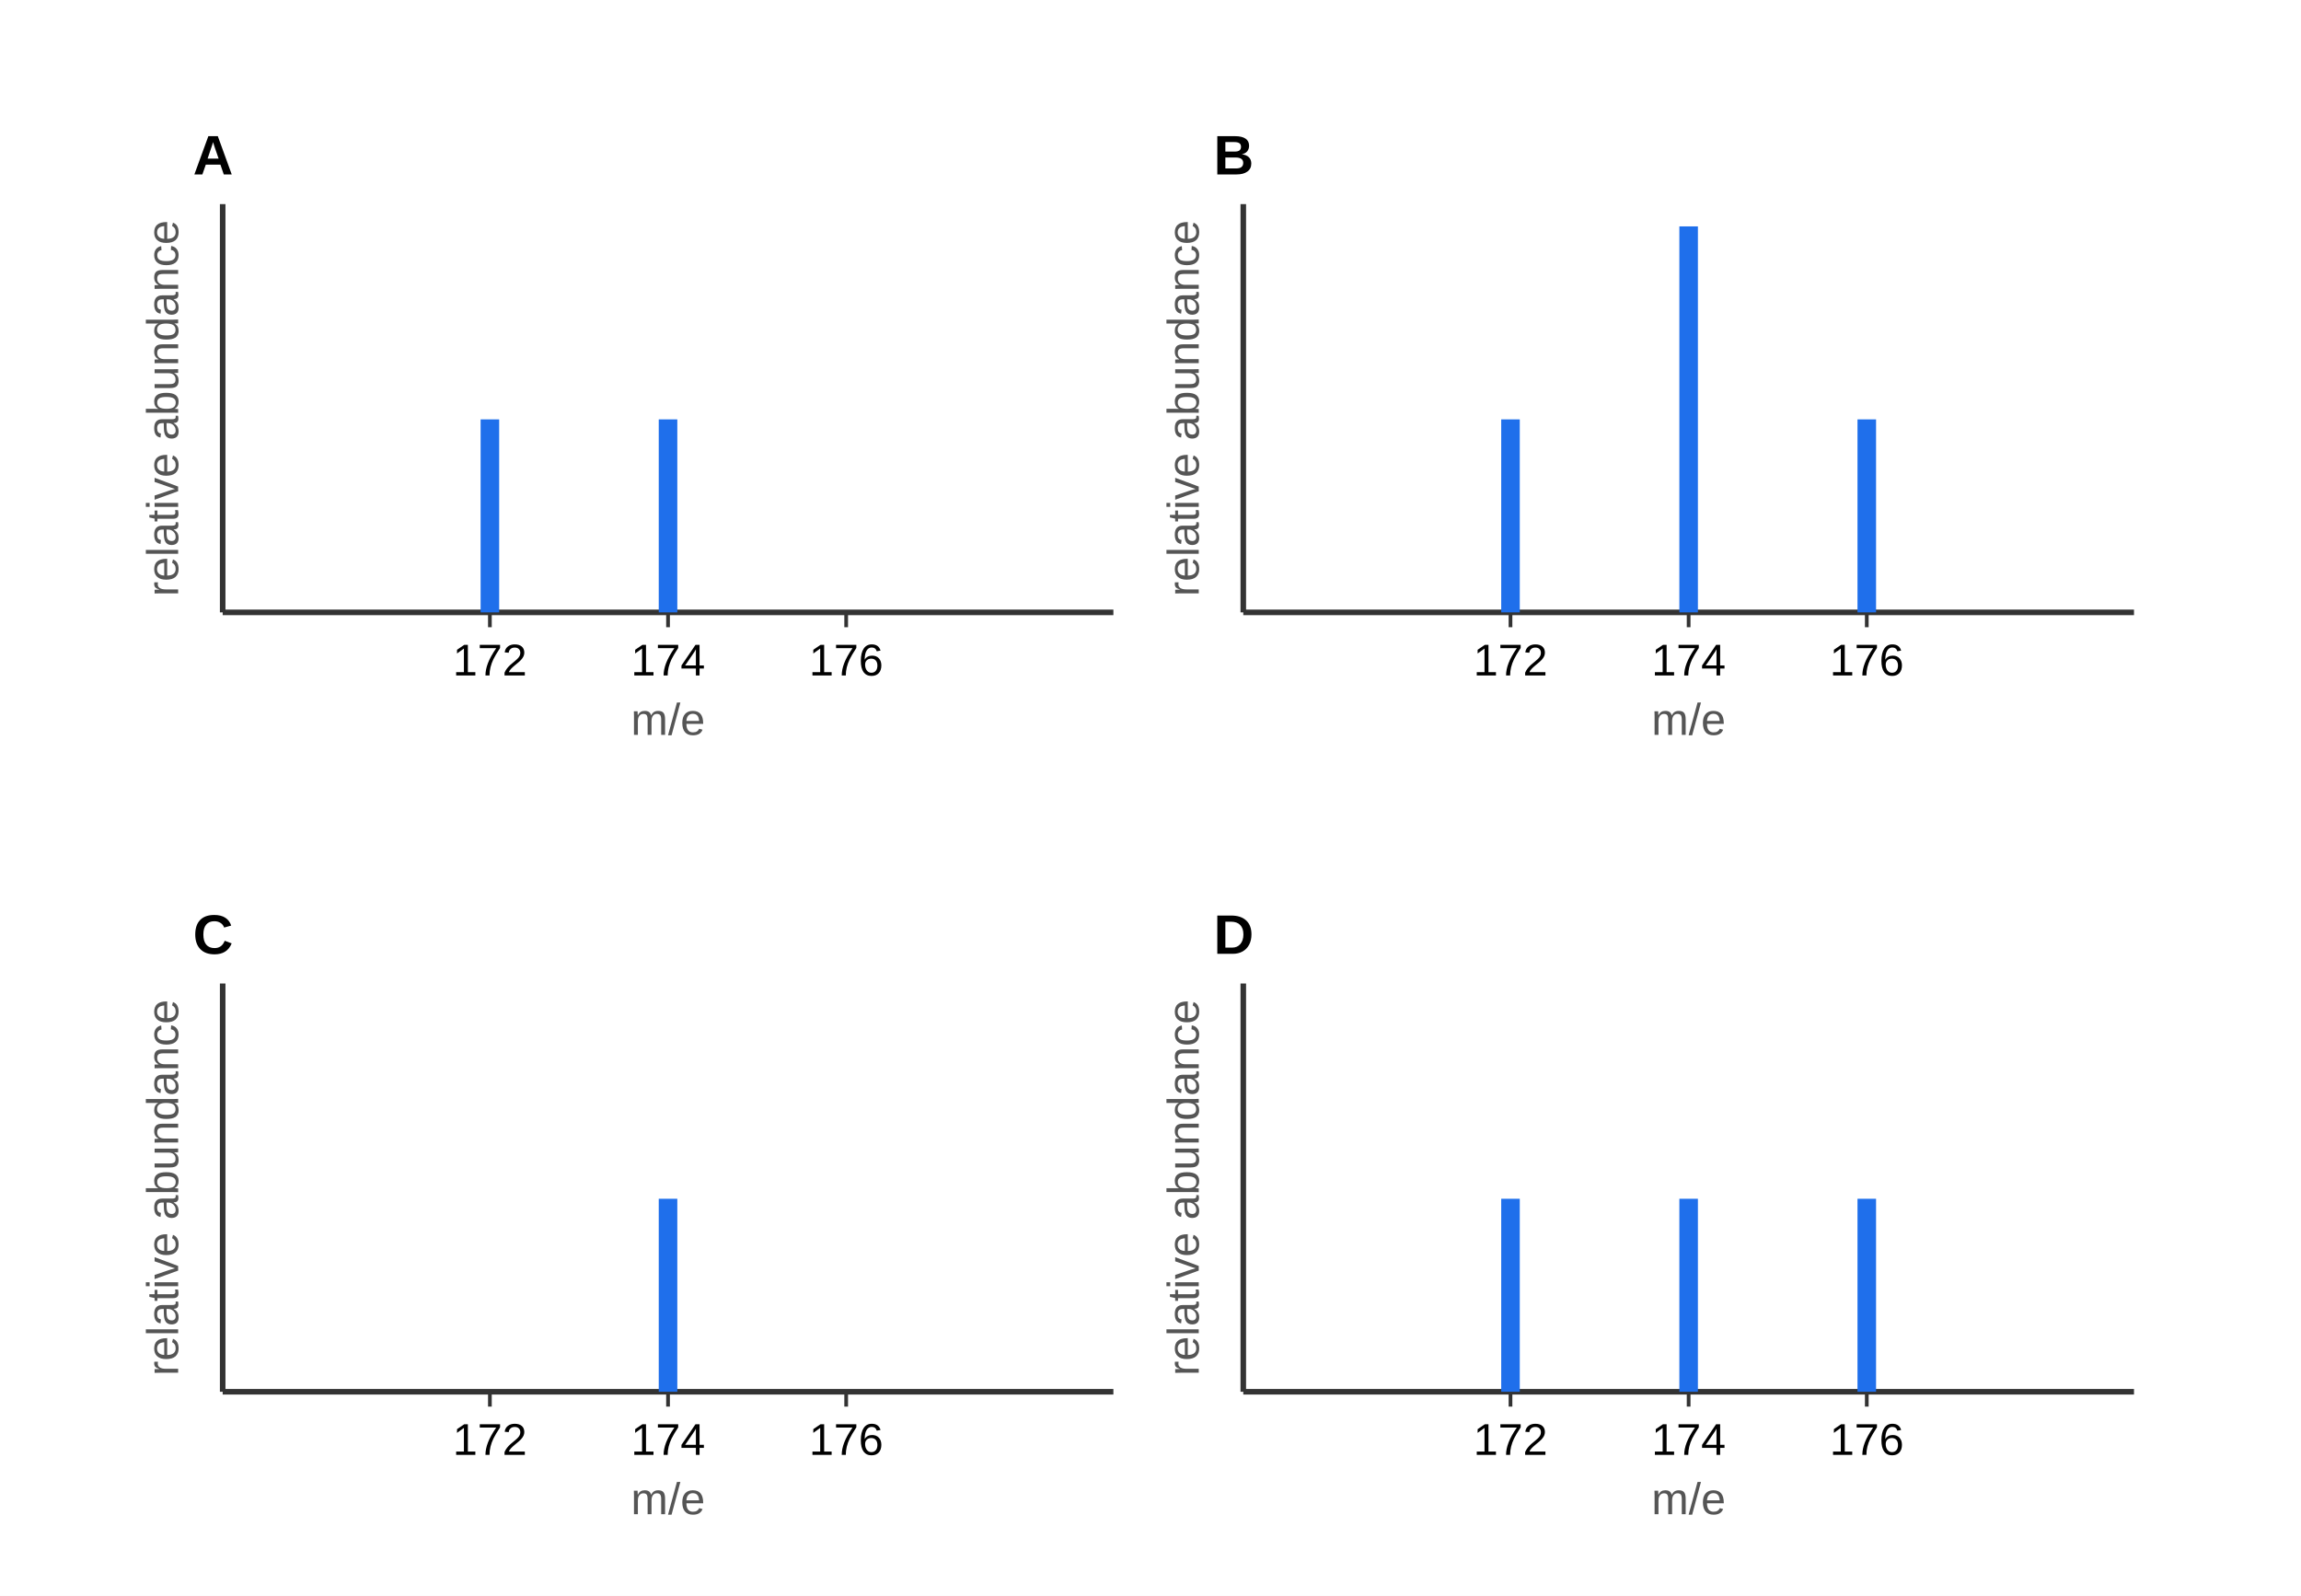
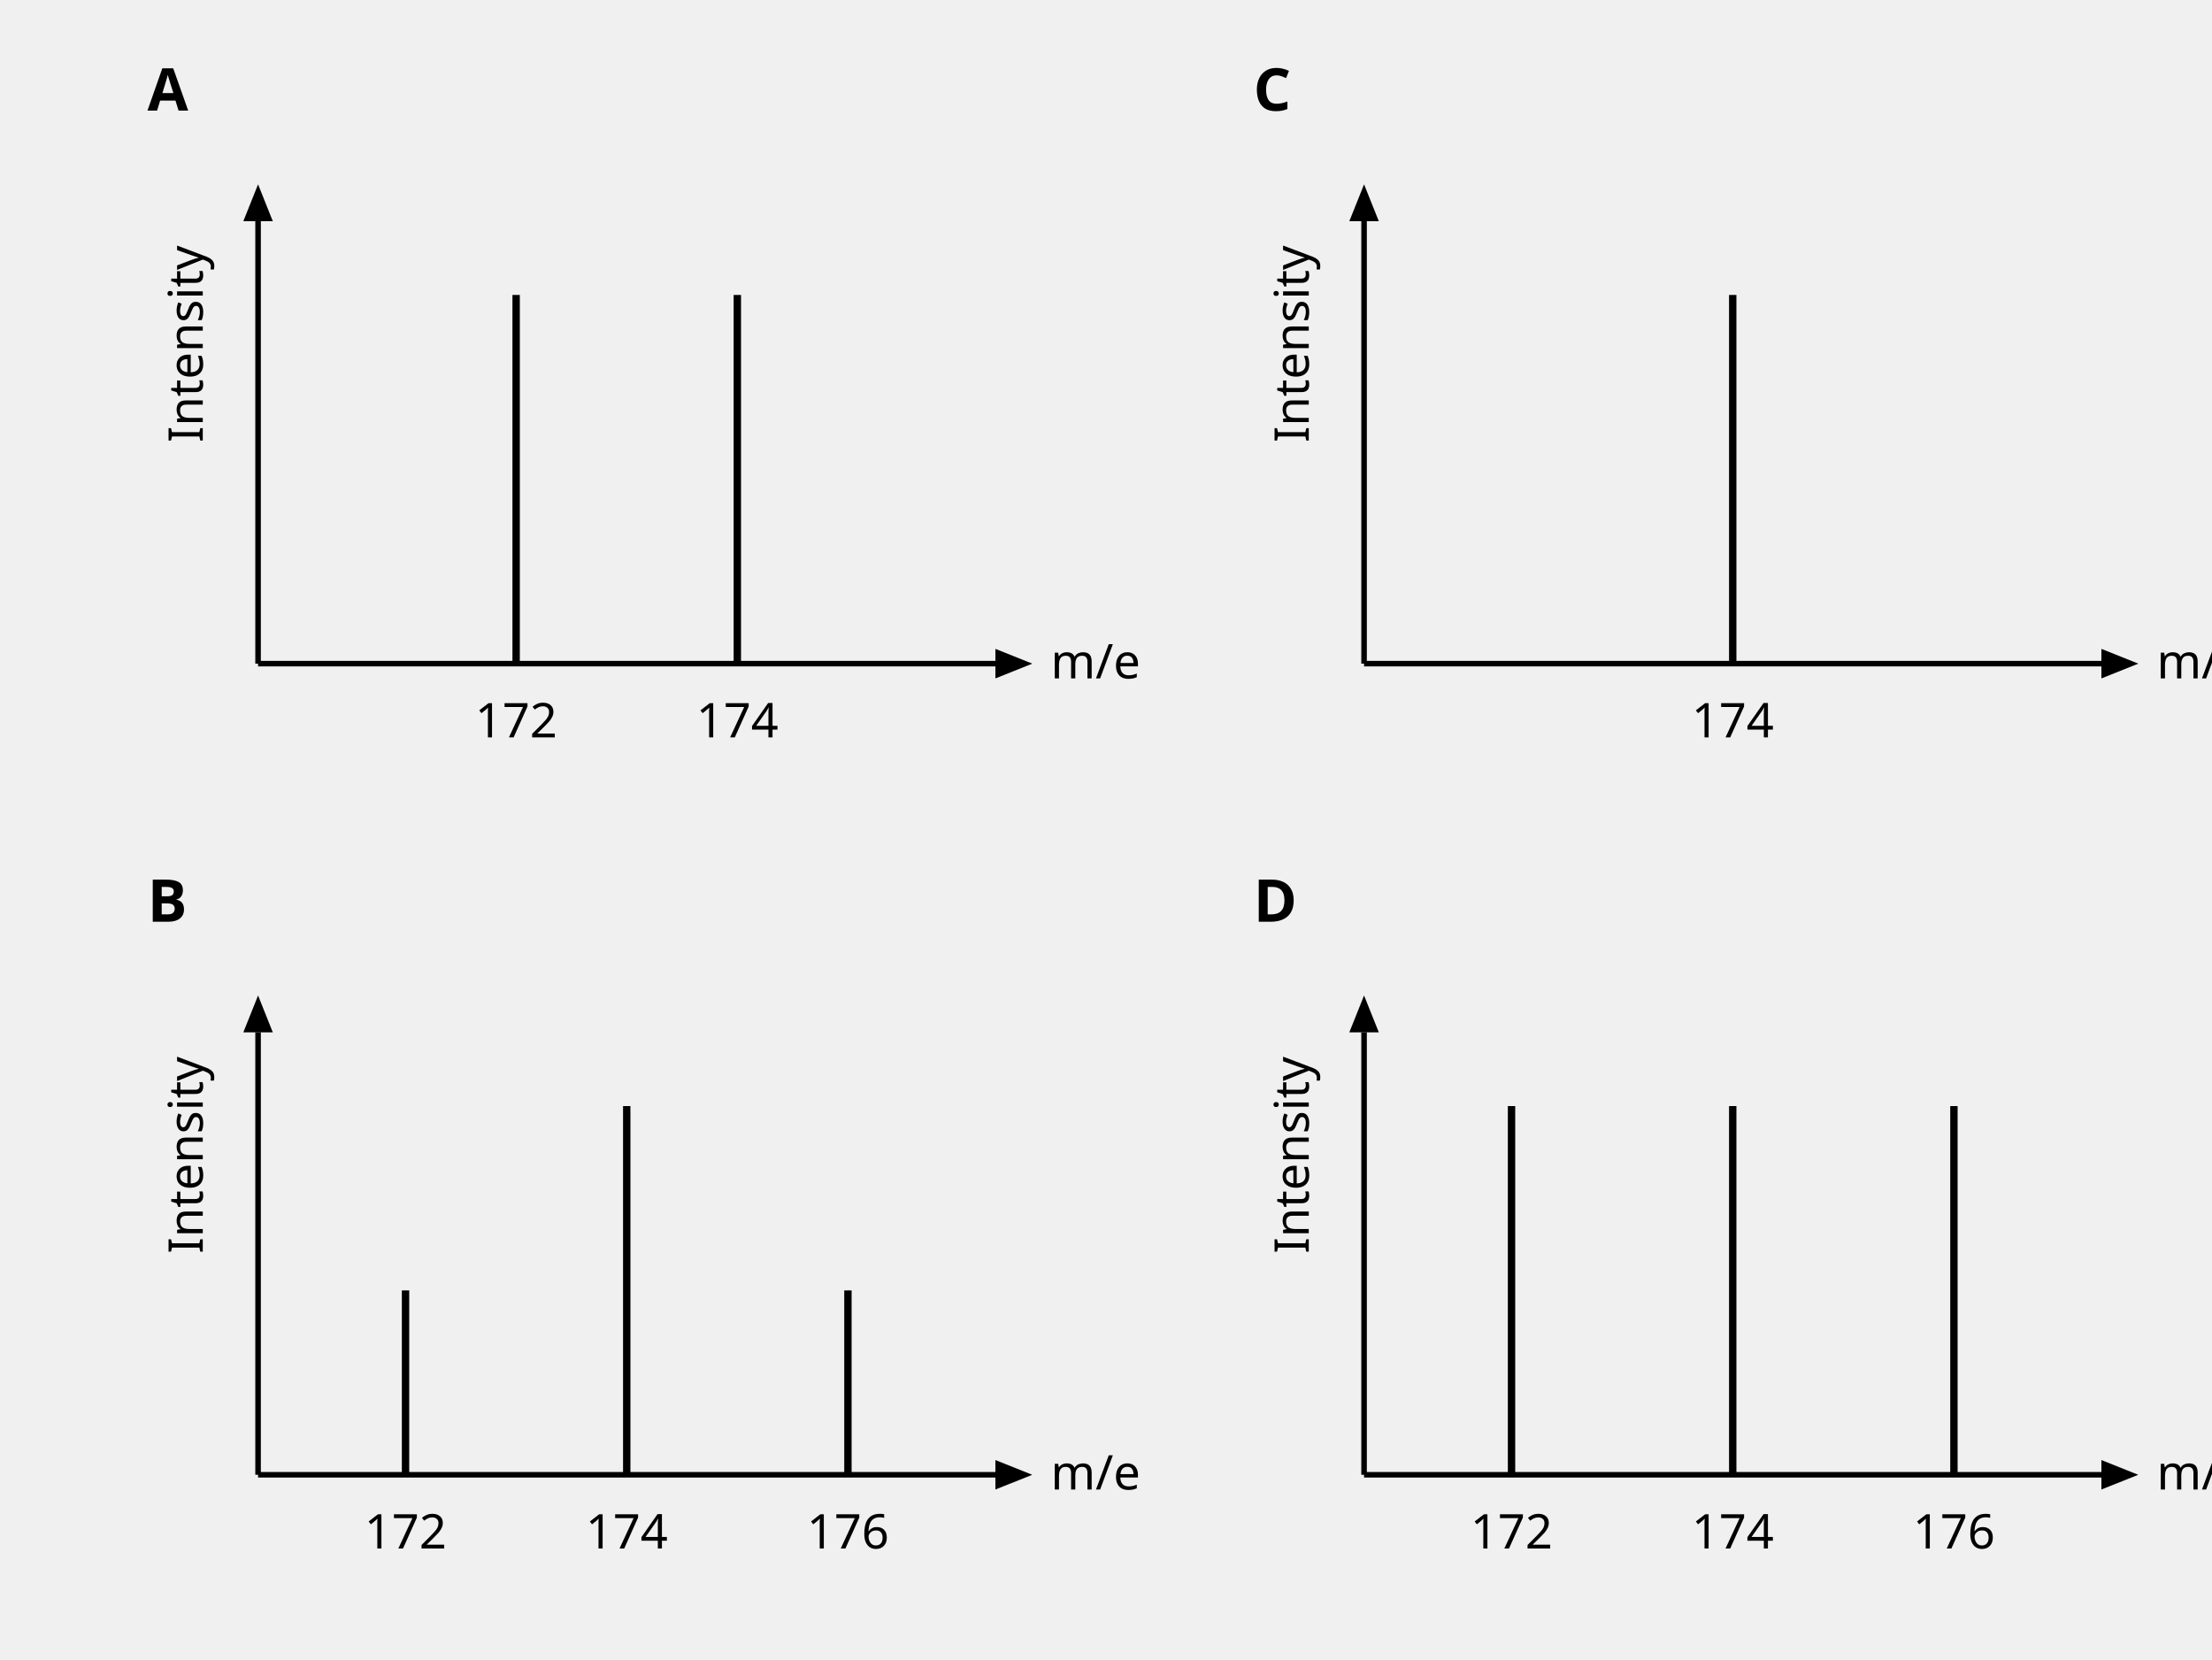
- <svg xmlns="http://www.w3.org/2000/svg" viewBox="0 0 620 430" width="620" height="430" font-family="Arial, sans-serif" role="img">
-   <rect width="620" height="430" fill="#fff" />
-   <text x="52" y="47" font-weight="700" font-size="15">A</text>
-   <line x1="60" y1="165" x2="300" y2="165" stroke="#333" stroke-width="1.5" />
-   <line x1="60" y1="165" x2="60" y2="55" stroke="#333" stroke-width="1.5" />
-   <line x1="132.0" y1="165" x2="132.0" y2="169" stroke="#333" />
-   <text x="132.0" y="182" text-anchor="middle" font-size="12">172</text>
-   <line x1="180.0" y1="165" x2="180.0" y2="169" stroke="#333" />
-   <text x="180.0" y="182" text-anchor="middle" font-size="12">174</text>
-   <line x1="228.0" y1="165" x2="228.0" y2="169" stroke="#333" />
-   <text x="228.0" y="182" text-anchor="middle" font-size="12">176</text>
-   <line x1="132.0" y1="165" x2="132.0" y2="113.0" stroke="#1f6feb" stroke-width="5" />
-   <line x1="180.0" y1="165" x2="180.0" y2="113.0" stroke="#1f6feb" stroke-width="5" />
-   <text x="180.0" y="198" text-anchor="middle" font-size="12" fill="#555">m/e</text>
-   <text x="48" y="110.0" font-size="12" fill="#555" transform="rotate(-90 48 110.0)" text-anchor="middle">relative abundance</text>
-   <text x="327" y="47" font-weight="700" font-size="15">B</text>
-   <line x1="335" y1="165" x2="575" y2="165" stroke="#333" stroke-width="1.5" />
-   <line x1="335" y1="165" x2="335" y2="55" stroke="#333" stroke-width="1.5" />
-   <line x1="407.0" y1="165" x2="407.0" y2="169" stroke="#333" />
-   <text x="407.0" y="182" text-anchor="middle" font-size="12">172</text>
-   <line x1="455.0" y1="165" x2="455.0" y2="169" stroke="#333" />
-   <text x="455.0" y="182" text-anchor="middle" font-size="12">174</text>
-   <line x1="503.0" y1="165" x2="503.0" y2="169" stroke="#333" />
-   <text x="503.0" y="182" text-anchor="middle" font-size="12">176</text>
-   <line x1="407.0" y1="165" x2="407.0" y2="113.0" stroke="#1f6feb" stroke-width="5" />
-   <line x1="455.0" y1="165" x2="455.0" y2="61.0" stroke="#1f6feb" stroke-width="5" />
-   <line x1="503.0" y1="165" x2="503.0" y2="113.0" stroke="#1f6feb" stroke-width="5" />
-   <text x="455.0" y="198" text-anchor="middle" font-size="12" fill="#555">m/e</text>
-   <text x="323" y="110.0" font-size="12" fill="#555" transform="rotate(-90 323 110.0)" text-anchor="middle">relative abundance</text>
-   <text x="52" y="257" font-weight="700" font-size="15">C</text>
-   <line x1="60" y1="375" x2="300" y2="375" stroke="#333" stroke-width="1.5" />
-   <line x1="60" y1="375" x2="60" y2="265" stroke="#333" stroke-width="1.5" />
-   <line x1="132.0" y1="375" x2="132.0" y2="379" stroke="#333" />
-   <text x="132.0" y="392" text-anchor="middle" font-size="12">172</text>
-   <line x1="180.0" y1="375" x2="180.0" y2="379" stroke="#333" />
-   <text x="180.0" y="392" text-anchor="middle" font-size="12">174</text>
-   <line x1="228.0" y1="375" x2="228.0" y2="379" stroke="#333" />
-   <text x="228.0" y="392" text-anchor="middle" font-size="12">176</text>
-   <line x1="180.0" y1="375" x2="180.0" y2="323.0" stroke="#1f6feb" stroke-width="5" />
-   <text x="180.0" y="408" text-anchor="middle" font-size="12" fill="#555">m/e</text>
-   <text x="48" y="320.0" font-size="12" fill="#555" transform="rotate(-90 48 320.0)" text-anchor="middle">relative abundance</text>
-   <text x="327" y="257" font-weight="700" font-size="15">D</text>
-   <line x1="335" y1="375" x2="575" y2="375" stroke="#333" stroke-width="1.5" />
-   <line x1="335" y1="375" x2="335" y2="265" stroke="#333" stroke-width="1.5" />
-   <line x1="407.0" y1="375" x2="407.0" y2="379" stroke="#333" />
-   <text x="407.0" y="392" text-anchor="middle" font-size="12">172</text>
-   <line x1="455.0" y1="375" x2="455.0" y2="379" stroke="#333" />
-   <text x="455.0" y="392" text-anchor="middle" font-size="12">174</text>
-   <line x1="503.0" y1="375" x2="503.0" y2="379" stroke="#333" />
-   <text x="503.0" y="392" text-anchor="middle" font-size="12">176</text>
-   <line x1="407.0" y1="375" x2="407.0" y2="323.0" stroke="#1f6feb" stroke-width="5" />
-   <line x1="455.0" y1="375" x2="455.0" y2="323.0" stroke="#1f6feb" stroke-width="5" />
-   <line x1="503.0" y1="375" x2="503.0" y2="323.0" stroke="#1f6feb" stroke-width="5" />
-   <text x="455.0" y="408" text-anchor="middle" font-size="12" fill="#555">m/e</text>
-   <text x="323" y="320.0" font-size="12" fill="#555" transform="rotate(-90 323 320.0)" text-anchor="middle">relative abundance</text>
+ <svg xmlns="http://www.w3.org/2000/svg" viewBox="0 0 600 450" width="600" height="450">
+   <style>
+     .axis { stroke: black; stroke-width: 1.5; }
+     .peak { stroke: black; stroke-width: 2; }
+     .label { font-family: sans-serif; font-size: 13px; text-anchor: middle; }
+     .axis-label { font-family: sans-serif; font-size: 13px; }
+     .title { font-family: sans-serif; font-size: 16px; font-weight: bold; }
+   </style>
+   <g transform="translate(40, 30)">
+     <text x="0" y="0" class="title">A</text>
+     <line x1="30" y1="150" x2="30" y2="30" class="axis" />
+     <polygon points="26,30 30,20 34,30" fill="black" />
+     <text x="-90" y="15" class="axis-label" transform="rotate(-90)">Intensity</text>
+     <line x1="30" y1="150" x2="230" y2="150" class="axis" />
+     <polygon points="230,146 240,150 230,154" fill="black" />
+     <text x="245" y="154" class="axis-label">m/e</text>
+     <line x1="100" y1="150" x2="100" y2="50" class="peak" />
+     <text x="100" y="170" class="label">172</text>
+     <line x1="160" y1="150" x2="160" y2="50" class="peak" />
+     <text x="160" y="170" class="label">174</text>
+   </g>
+   <g transform="translate(340, 30)">
+     <text x="0" y="0" class="title">C</text>
+     <line x1="30" y1="150" x2="30" y2="30" class="axis" />
+     <polygon points="26,30 30,20 34,30" fill="black" />
+     <text x="-90" y="15" class="axis-label" transform="rotate(-90)">Intensity</text>
+     <line x1="30" y1="150" x2="230" y2="150" class="axis" />
+     <polygon points="230,146 240,150 230,154" fill="black" />
+     <text x="245" y="154" class="axis-label">m/e</text>
+     <line x1="130" y1="150" x2="130" y2="50" class="peak" />
+     <text x="130" y="170" class="label">174</text>
+   </g>
+   <g transform="translate(40, 250)">
+     <text x="0" y="0" class="title">B</text>
+     <line x1="30" y1="150" x2="30" y2="30" class="axis" />
+     <polygon points="26,30 30,20 34,30" fill="black" />
+     <text x="-90" y="15" class="axis-label" transform="rotate(-90)">Intensity</text>
+     <line x1="30" y1="150" x2="230" y2="150" class="axis" />
+     <polygon points="230,146 240,150 230,154" fill="black" />
+     <text x="245" y="154" class="axis-label">m/e</text>
+     <line x1="70" y1="150" x2="70" y2="100" class="peak" />
+     <text x="70" y="170" class="label">172</text>
+     <line x1="130" y1="150" x2="130" y2="50" class="peak" />
+     <text x="130" y="170" class="label">174</text>
+     <line x1="190" y1="150" x2="190" y2="100" class="peak" />
+     <text x="190" y="170" class="label">176</text>
+   </g>
+   <g transform="translate(340, 250)">
+     <text x="0" y="0" class="title">D</text>
+     <line x1="30" y1="150" x2="30" y2="30" class="axis" />
+     <polygon points="26,30 30,20 34,30" fill="black" />
+     <text x="-90" y="15" class="axis-label" transform="rotate(-90)">Intensity</text>
+     <line x1="30" y1="150" x2="230" y2="150" class="axis" />
+     <polygon points="230,146 240,150 230,154" fill="black" />
+     <text x="245" y="154" class="axis-label">m/e</text>
+     <line x1="70" y1="150" x2="70" y2="50" class="peak" />
+     <text x="70" y="170" class="label">172</text>
+     <line x1="130" y1="150" x2="130" y2="50" class="peak" />
+     <text x="130" y="170" class="label">174</text>
+     <line x1="190" y1="150" x2="190" y2="50" class="peak" />
+     <text x="190" y="170" class="label">176</text>
+   </g>
</svg>
